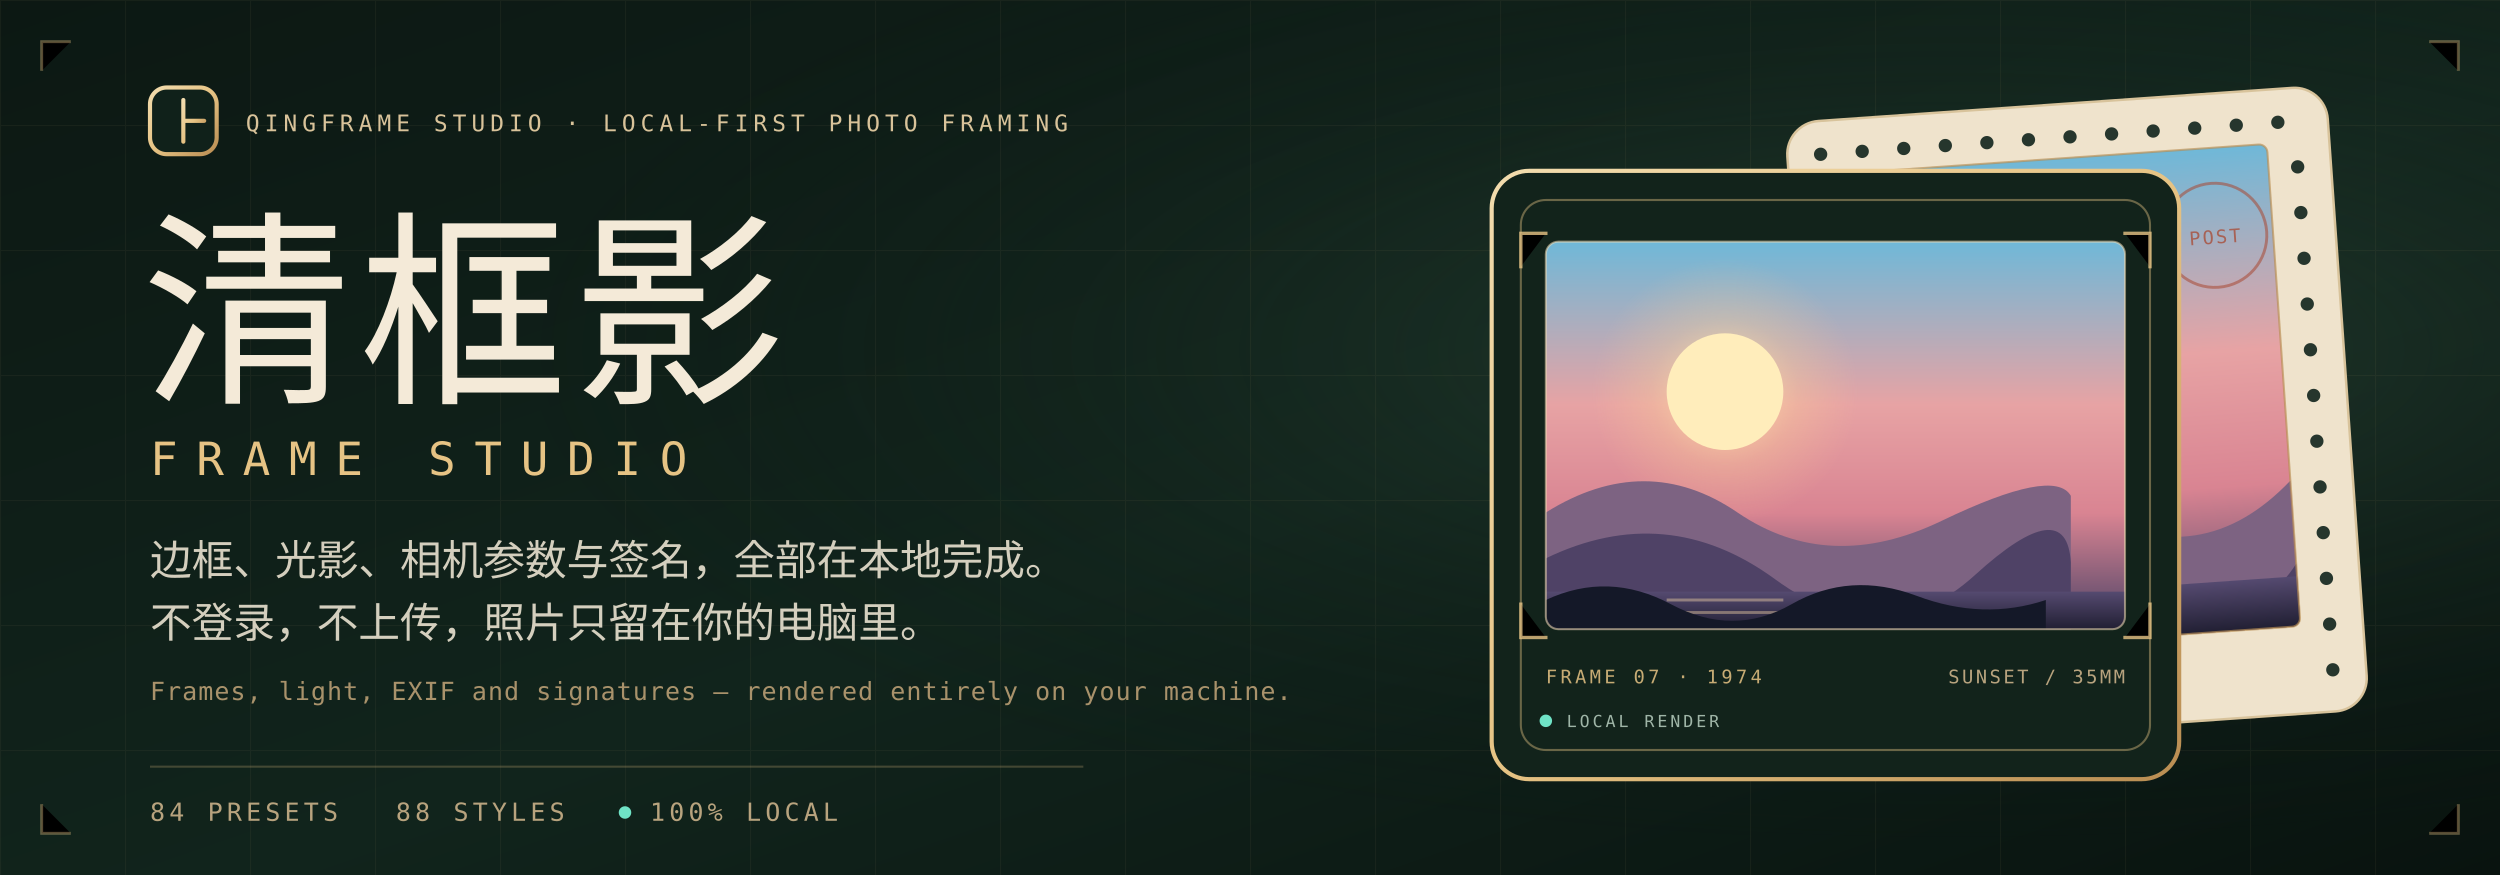
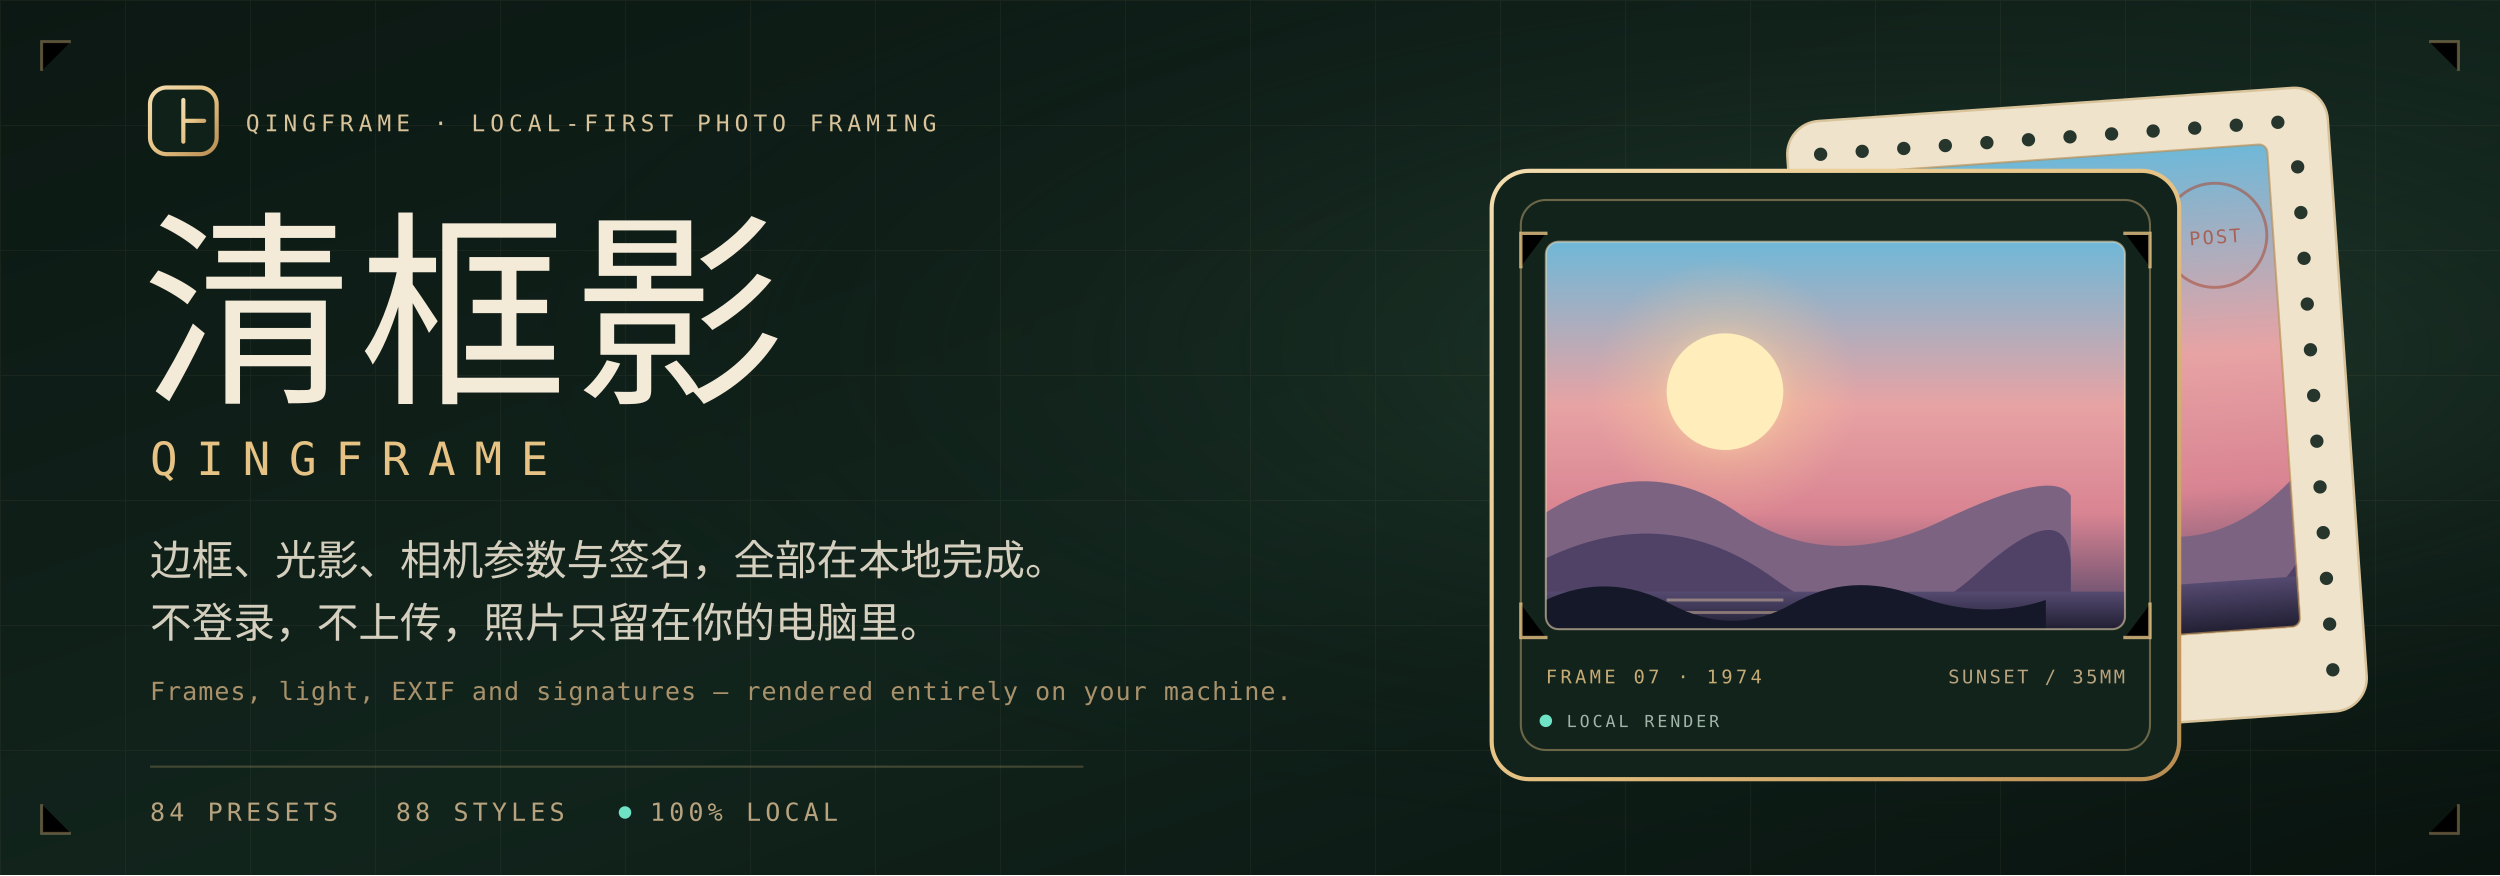
<svg xmlns="http://www.w3.org/2000/svg" viewBox="0 0 1200 420" width="1200" height="420" role="img" aria-labelledby="heroTitle heroDesc">
  <defs>
    <linearGradient id="bg" x1="0" y1="0" x2="1" y2="1">
      <stop offset="0" stop-color="#0c1813" />
      <stop offset=".55" stop-color="#11241c" />
      <stop offset="1" stop-color="#09130f" />
    </linearGradient>
    <radialGradient id="glow" cx=".78" cy=".4" r=".58">
      <stop offset="0" stop-color="#31503f" stop-opacity=".55" />
      <stop offset="1" stop-color="#0a1410" stop-opacity="0" />
    </radialGradient>
    <pattern id="grid" width="60" height="60" patternUnits="userSpaceOnUse">
      <path d="M60 0H0V60" fill="none" stroke="#e6c384" stroke-opacity=".055" />
    </pattern>
    <linearGradient id="sky" x1="0" y1="0" x2="0" y2="1">
      <stop offset="0" stop-color="#6fb8d8" />
      <stop offset=".42" stop-color="#e7a3a4" />
      <stop offset=".7" stop-color="#d98492" />
      <stop offset="1" stop-color="#4b4266" />
    </linearGradient>
    <linearGradient id="water" x1="0" y1="0" x2="0" y2="1">
      <stop offset="0" stop-color="#554a70" />
      <stop offset="1" stop-color="#211f33" />
    </linearGradient>
    <radialGradient id="sunGlow" cx=".5" cy=".5" r=".5">
      <stop offset="0" stop-color="#ffedbb" stop-opacity=".9" />
      <stop offset=".55" stop-color="#ffd696" stop-opacity=".28" />
      <stop offset="1" stop-color="#ffc896" stop-opacity="0" />
    </radialGradient>
    <linearGradient id="gold" x1="0" y1="0" x2="1" y2="1">
      <stop offset="0" stop-color="#f2dcae" />
      <stop offset=".5" stop-color="#e6c384" />
      <stop offset="1" stop-color="#b98d52" />
    </linearGradient>
    <clipPath id="photoFront">
      <rect x="26" y="80" width="278" height="186" rx="6" />
    </clipPath>
    <clipPath id="photoBack">
      <rect x="178" y="44" width="202" height="232" rx="4" />
    </clipPath>
  </defs>
  <rect width="1200" height="420" fill="url(#bg)" />
  <rect width="1200" height="420" fill="url(#glow)" />
  <rect width="1200" height="420" fill="url(#grid)" />
  <g stroke="#e6c384" stroke-opacity=".38" stroke-width="1.4">
    <path d="M20 34V20h14M1166 20h14v14M20 386v14h14M1180 386v14h-14" />
  </g>
  <g>
    <rect x="72" y="42" width="32" height="32" rx="8" fill="#10211a" stroke="url(#gold)" stroke-width="2" />
    <path d="M88 48v20M88 58h10" stroke="url(#gold)" stroke-width="2" stroke-linecap="round" />
  </g>
-   <text x="118" y="63" font-family="'JetBrains Mono','Cascadia Code','SFMono-Regular',monospace" font-size="11" letter-spacing="2.4" fill="#d9c39a">QINGFRAME STUDIO · LOCAL-FIRST PHOTO FRAMING</text>
+   <text x="118" y="63" font-family="'JetBrains Mono','Cascadia Code','SFMono-Regular',monospace" font-size="11" letter-spacing="2.4" fill="#d9c39a">QINGFRAME · LOCAL-FIRST PHOTO FRAMING</text>
  <text x="68" y="186" font-family="'Noto Serif SC','Songti SC','STSong','SimSun',serif" font-size="100" letter-spacing="4" fill="#f4ead8">清框影</text>
-   <text x="72" y="228" font-family="'JetBrains Mono','Cascadia Code','SFMono-Regular',monospace" font-size="22" letter-spacing="9" fill="#e6c384">FRAME STUDIO</text>
+   <text x="72" y="228" font-family="'JetBrains Mono','Cascadia Code','SFMono-Regular',monospace" font-size="22" letter-spacing="9" fill="#e6c384">QINGFRAME</text>
  <text x="72" y="276" font-family="'Noto Sans SC','Microsoft YaHei','PingFang SC',sans-serif" font-size="20" fill="#f4ead8" fill-opacity=".86">边框、光影、相机参数与签名，全部在本地完成。</text>
  <text x="72" y="306" font-family="'Noto Sans SC','Microsoft YaHei','PingFang SC',sans-serif" font-size="20" fill="#f4ead8" fill-opacity=".86">不登录，不上传，照片只留在你的电脑里。</text>
  <text x="72" y="336" font-family="'JetBrains Mono','Cascadia Code','SFMono-Regular',monospace" font-size="12" letter-spacing=".5" fill="#a9926b">Frames, light, EXIF and signatures — rendered entirely on your machine.</text>
  <path d="M72 368H520" stroke="#e6c384" stroke-opacity=".24" />
  <text x="72" y="394" font-family="'JetBrains Mono','Cascadia Code','SFMono-Regular',monospace" font-size="12" letter-spacing="2" fill="#b8a37e">84 PRESETS</text>
  <text x="190" y="394" font-family="'JetBrains Mono','Cascadia Code','SFMono-Regular',monospace" font-size="12" letter-spacing="2" fill="#b8a37e">88 STYLES</text>
  <circle cx="300" cy="390" r="3" fill="#6fe3c6" />
  <text x="312" y="394" font-family="'JetBrains Mono','Cascadia Code','SFMono-Regular',monospace" font-size="12" letter-spacing="2" fill="#b8a37e">100% LOCAL</text>
  <g transform="translate(716 36) rotate(-4 220 152)">
    <rect x="150" y="18" width="260" height="300" rx="16" fill="#efe3cc" stroke="#d8c39b" stroke-width="1.2" />
    <g fill="#11241c" fill-opacity=".9">
      <circle cx="166" cy="34" r="3.2" />
      <circle cx="186" cy="34" r="3.2" />
      <circle cx="206" cy="34" r="3.2" />
      <circle cx="226" cy="34" r="3.2" />
      <circle cx="246" cy="34" r="3.2" />
      <circle cx="266" cy="34" r="3.2" />
      <circle cx="286" cy="34" r="3.2" />
      <circle cx="306" cy="34" r="3.2" />
      <circle cx="326" cy="34" r="3.2" />
      <circle cx="346" cy="34" r="3.2" />
      <circle cx="366" cy="34" r="3.2" />
      <circle cx="386" cy="34" r="3.2" />
      <circle cx="394" cy="56" r="3.2" />
      <circle cx="394" cy="78" r="3.2" />
      <circle cx="394" cy="100" r="3.2" />
      <circle cx="394" cy="122" r="3.2" />
      <circle cx="394" cy="144" r="3.2" />
      <circle cx="394" cy="166" r="3.2" />
      <circle cx="394" cy="188" r="3.2" />
      <circle cx="394" cy="210" r="3.2" />
      <circle cx="394" cy="232" r="3.2" />
      <circle cx="394" cy="254" r="3.2" />
      <circle cx="394" cy="276" r="3.2" />
      <circle cx="394" cy="298" r="3.2" />
    </g>
    <g clip-path="url(#photoBack)">
      <rect x="178" y="44" width="202" height="232" fill="url(#sky)" />
      <circle cx="238" cy="150" r="74" fill="url(#sunGlow)" />
      <circle cx="238" cy="150" r="30" fill="#ffedbb" />
      <path d="M178 214q52-34 104 0t98-8v70H178z" fill="#7d6382" />
      <path d="M178 238q62-30 118 8t84 0v30H178z" fill="#4f4266" />
      <rect x="178" y="252" width="202" height="24" fill="url(#water)" />
    </g>
    <rect x="178" y="44" width="202" height="232" rx="4" fill="none" stroke="#b98d52" stroke-opacity=".65" />
    <circle cx="352" cy="86" r="25" fill="none" stroke="#a84832" stroke-opacity=".55" stroke-width="1.4" />
    <text x="352" y="90" text-anchor="middle" font-family="'JetBrains Mono','Cascadia Code','SFMono-Regular',monospace" font-size="9" letter-spacing="1" fill="#a84832" fill-opacity=".75">POST</text>
  </g>
  <g transform="translate(716 36)">
    <rect x="0" y="46" width="330" height="292" rx="18" fill="#12231b" stroke="url(#gold)" stroke-width="2" />
    <rect x="14" y="60" width="302" height="264" rx="12" fill="none" stroke="#e6c384" stroke-opacity=".42" />
    <g clip-path="url(#photoFront)">
      <rect x="26" y="80" width="278" height="186" fill="url(#sky)" />
      <circle cx="112" cy="152" r="64" fill="url(#sunGlow)" />
      <circle cx="112" cy="152" r="28" fill="#ffedbb" />
      <path d="M26 210q48-30 92 0t98 4 62-12v64H26z" fill="#7d6382" />
      <path d="M26 232q58-28 110 10t96-2 46-6v32H26z" fill="#4f4266" />
      <rect x="26" y="248" width="278" height="18" fill="url(#water)" />
      <g stroke="#ffdfae" stroke-opacity=".4" stroke-width="1.4">
        <path d="M84 252h56M74 258h76M92 264h42" />
      </g>
      <path d="M26 252q30-14 60 2t58 0 60-4 62 2v14H26z" fill="#141828" />
    </g>
    <rect x="26" y="80" width="278" height="186" rx="6" fill="none" stroke="#f0dbb2" stroke-opacity=".55" />
    <g stroke="#e6c384" stroke-opacity=".8" stroke-width="1.6" stroke-linecap="square">
      <path d="M14 92V76h12M304 76h12v16M14 254v16h12M304 270h12v-16" />
    </g>
    <text x="26" y="292" font-family="'JetBrains Mono','Cascadia Code','SFMono-Regular',monospace" font-size="9" letter-spacing="1.6" fill="#e6c384" fill-opacity=".85">FRAME 07 · 1974</text>
    <text x="304" y="292" text-anchor="end" font-family="'JetBrains Mono','Cascadia Code','SFMono-Regular',monospace" font-size="9" letter-spacing="1.2" fill="#b8a37e">SUNSET / 35MM</text>
    <circle cx="26" cy="310" r="3" fill="#6fe3c6" />
    <text x="36" y="313" font-family="'JetBrains Mono','Cascadia Code','SFMono-Regular',monospace" font-size="8" letter-spacing="1.4" fill="#9fb5a7">LOCAL RENDER</text>
  </g>
</svg>
